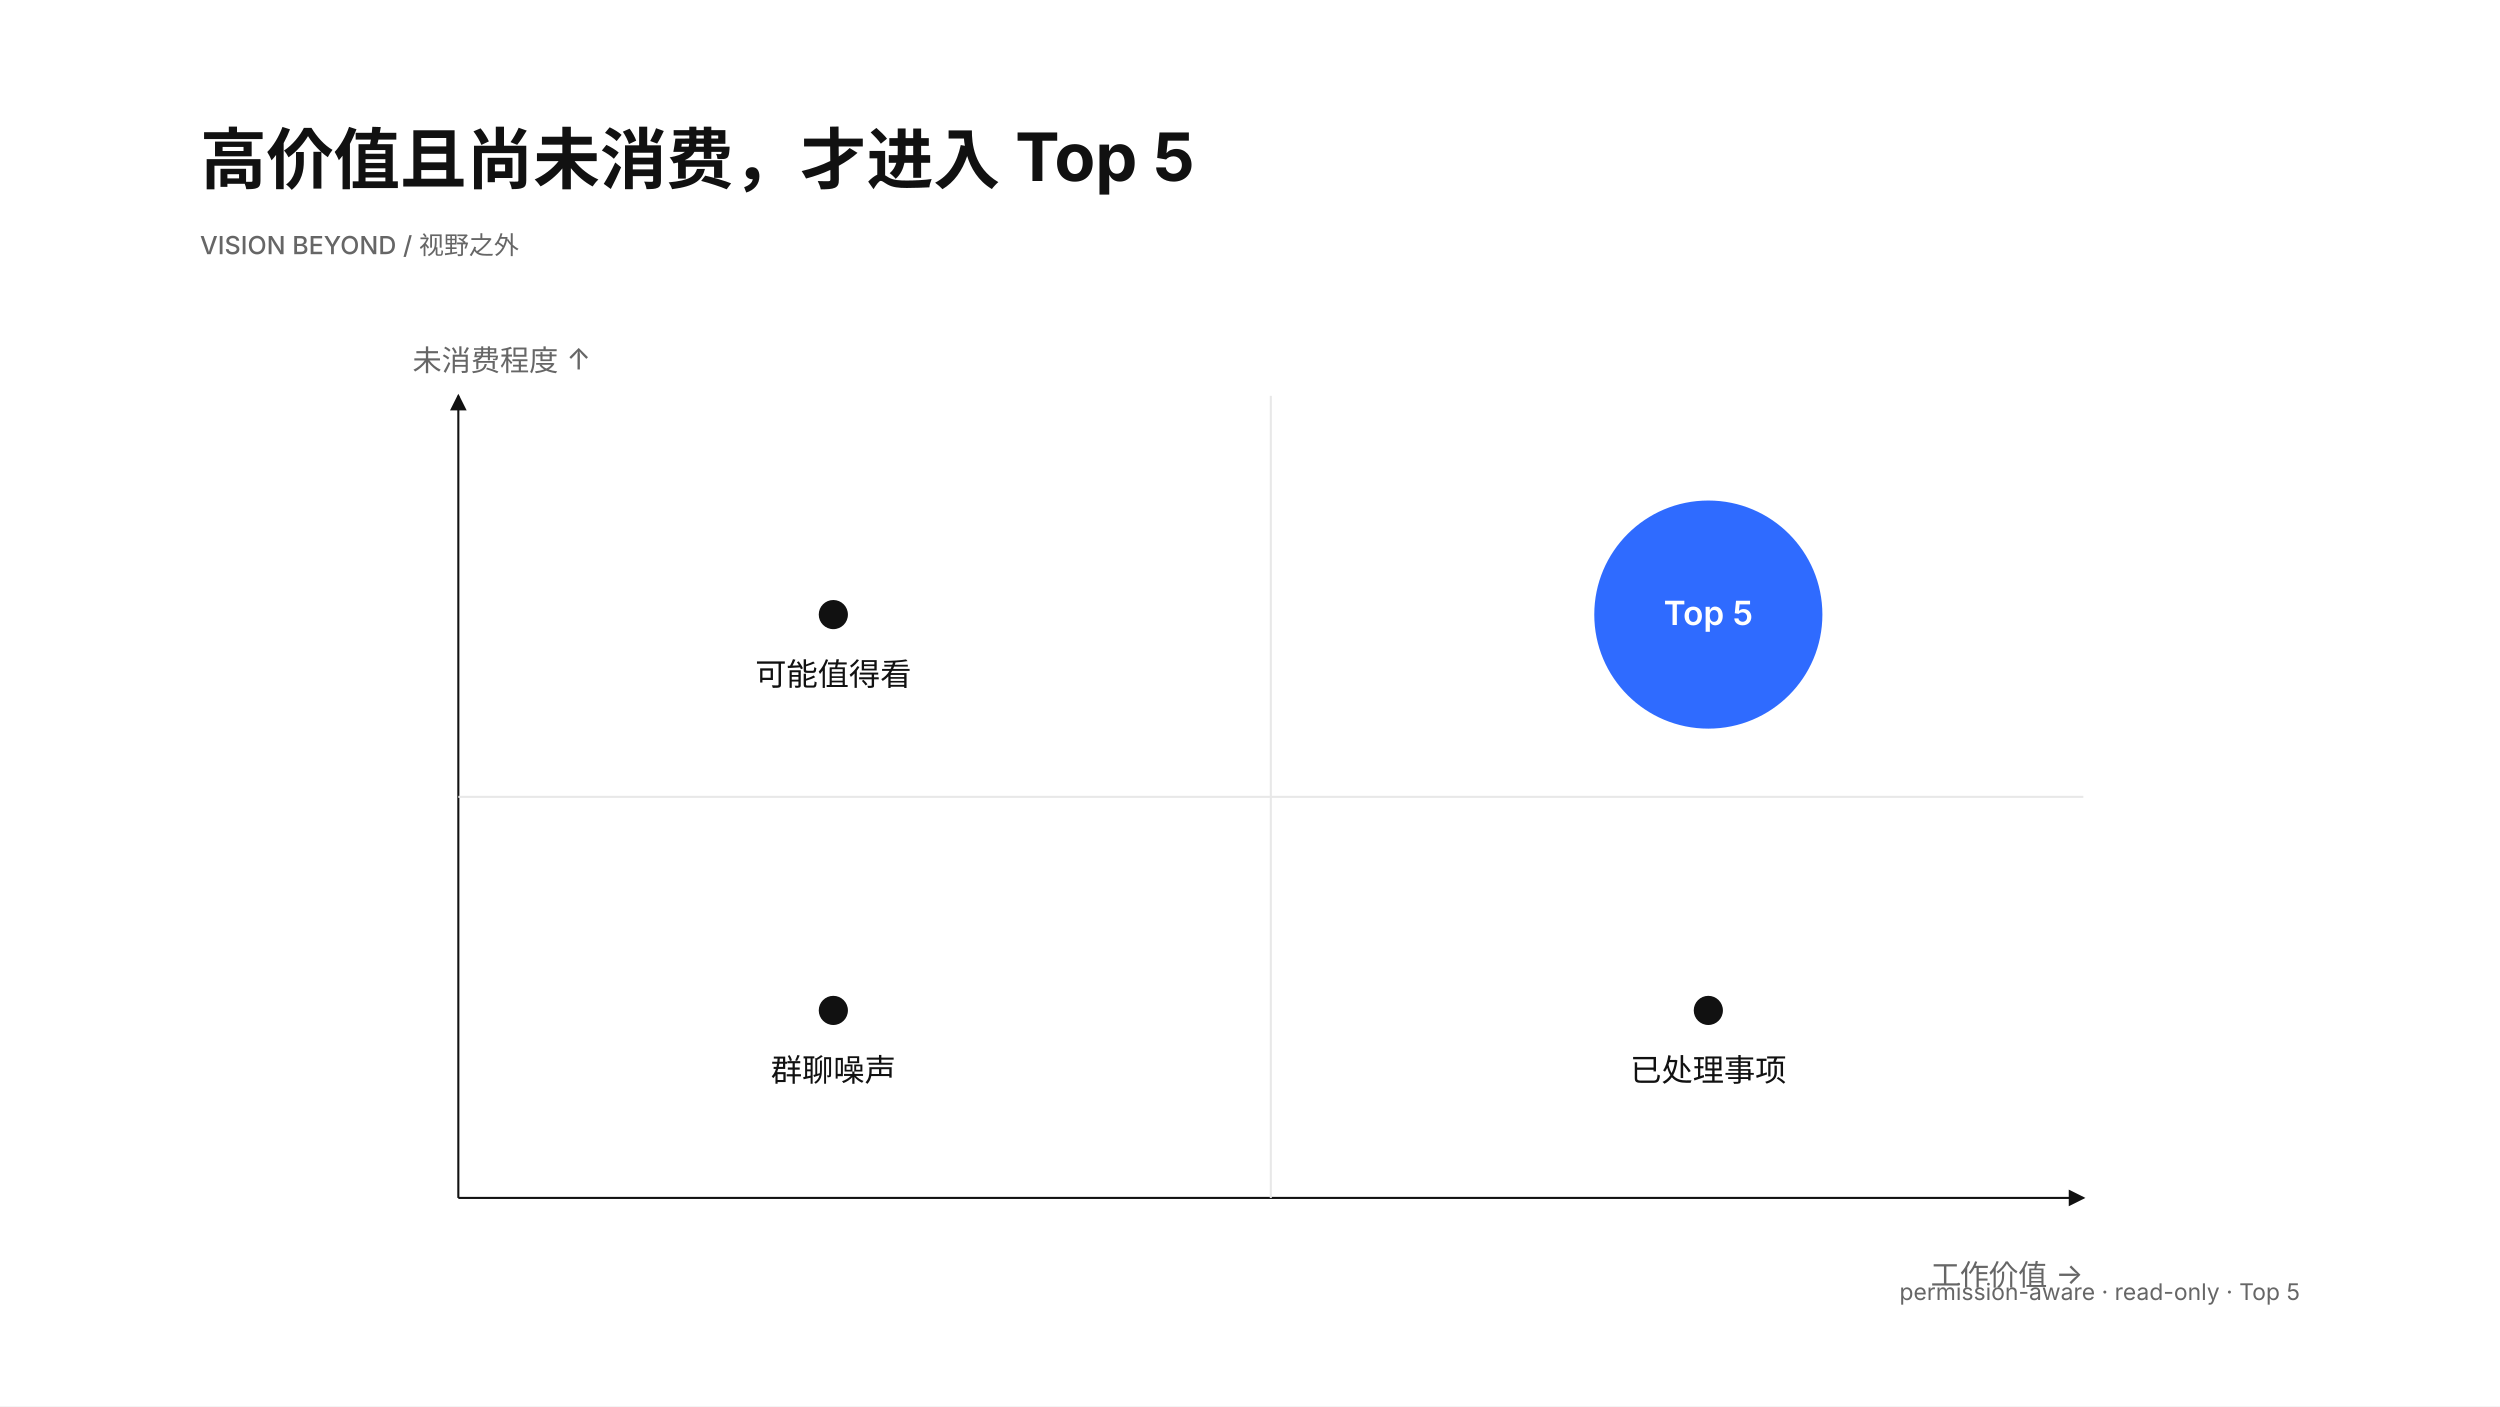
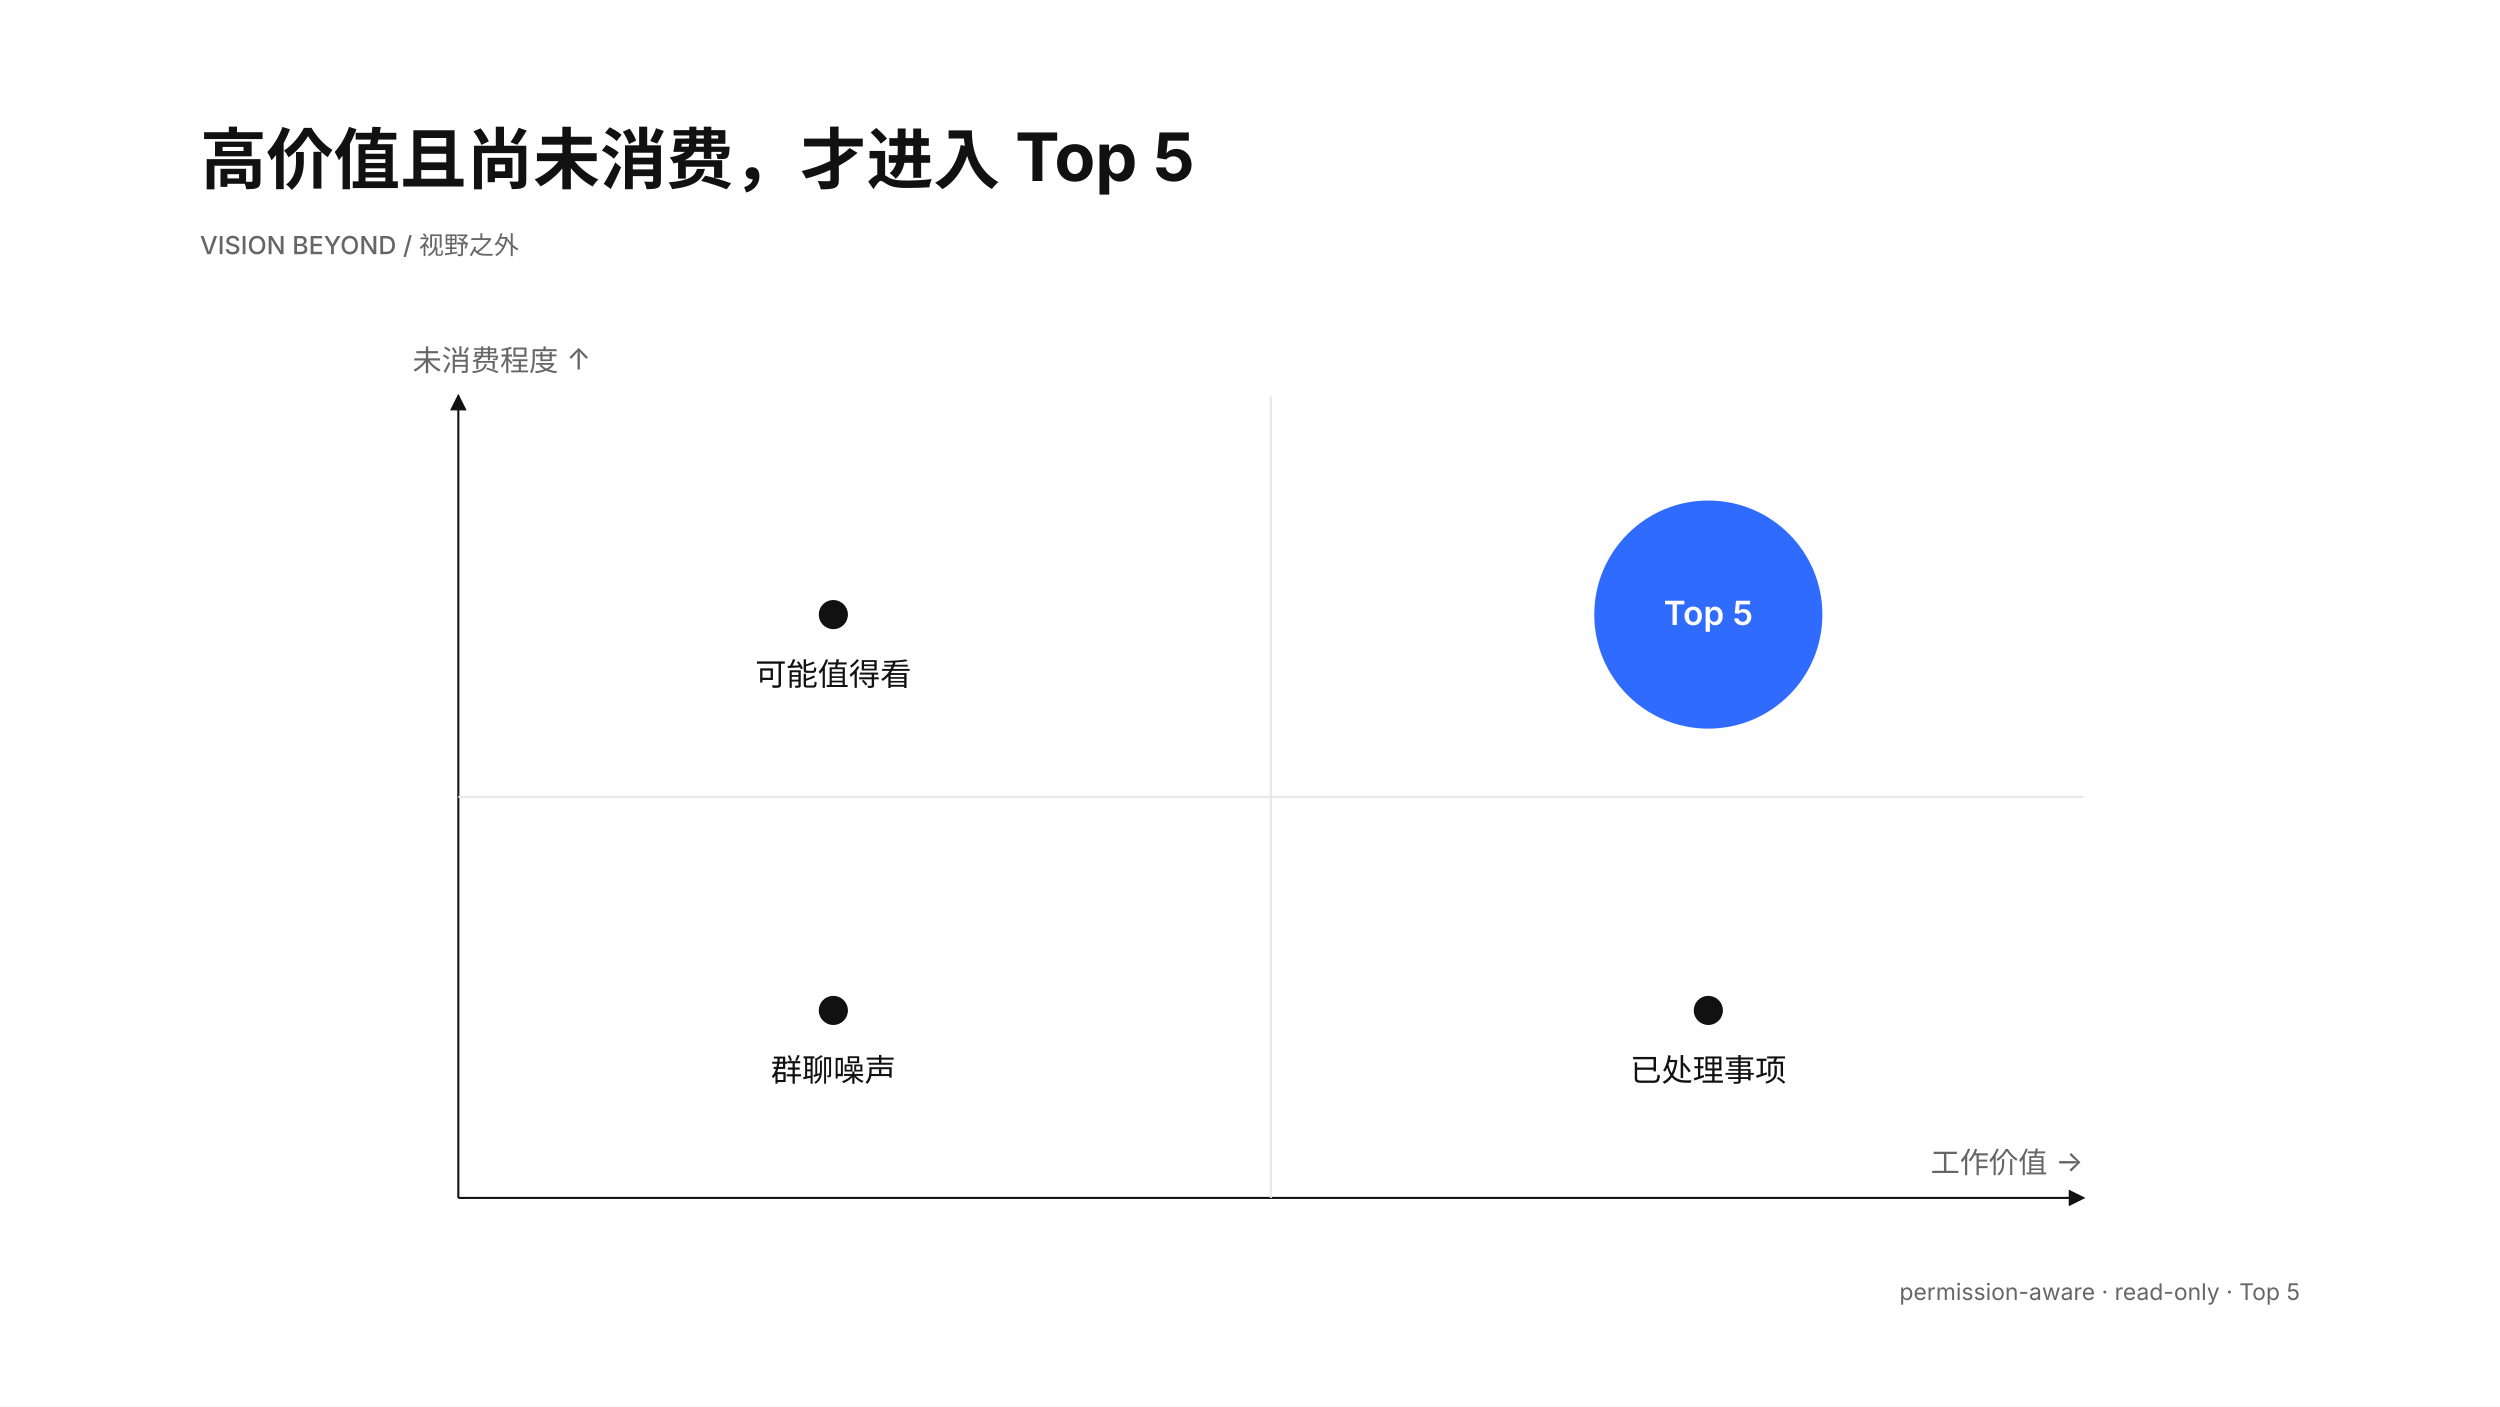
<svg xmlns="http://www.w3.org/2000/svg" width="1200" height="675" viewBox="0 0 1200 675" role="img" aria-label="高价值且尚未消费，才进入 Top 5">
  <rect x="0" y="0" width="1200" height="675" fill="#FFFFFF" />
  <defs>
    <marker id="arrow" markerWidth="8" markerHeight="8" refX="7" refY="4" orient="auto">
      <path d="M0,0 L8,4 L0,8 Z" fill="#111111" />
    </marker>
  </defs>
  <text x="96" y="88" text-anchor="start" fill="#111111" font-family="Inter,PingFang SC,Helvetica Neue,sans-serif" font-size="32" font-weight="650">高价值且尚未消费，才进入 Top 5</text>
  <text x="96" y="122" text-anchor="start" fill="#666666" font-family="Inter,PingFang SC,Helvetica Neue,sans-serif" font-size="12" font-weight="500">VISION BEYOND / 视野之外</text>
  <line x1="220" y1="575" x2="1000" y2="575" stroke="#111111" stroke-width="1" marker-end="url(#arrow)" />
  <line x1="220" y1="575" x2="220" y2="190" stroke="#111111" stroke-width="1" marker-end="url(#arrow)" />
-   <text x="1000" y="617" text-anchor="end" fill="#666666" font-family="Inter,PingFang SC,Helvetica Neue,sans-serif" font-size="14" font-weight="400">工作价值 →</text>
+   <text x="1000" y="563" text-anchor="end" fill="#666666" font-family="Inter,PingFang SC,Helvetica Neue,sans-serif" font-size="14" font-weight="400">工作价值 →</text>
  <text x="198" y="178" text-anchor="start" fill="#666666" font-family="Inter,PingFang SC,Helvetica Neue,sans-serif" font-size="14" font-weight="400">未消费程度 ↑</text>
  <line x1="610.0" y1="190" x2="610.0" y2="575" stroke="#E8E8E8" />
  <line x1="220" y1="382.5" x2="1000" y2="382.5" stroke="#E8E8E8" />
  <circle cx="400" cy="485" r="7" fill="#111111" />
  <text x="400" y="519" text-anchor="middle" fill="#111111" font-family="Inter,PingFang SC,Helvetica Neue,sans-serif" font-size="15" font-weight="400">群聊噪声</text>
  <circle cx="820" cy="485" r="7" fill="#111111" />
  <text x="820" y="519" text-anchor="middle" fill="#111111" font-family="Inter,PingFang SC,Helvetica Neue,sans-serif" font-size="15" font-weight="400">已处理事项</text>
  <circle cx="400" cy="295" r="7" fill="#111111" />
  <text x="400" y="329" text-anchor="middle" fill="#111111" font-family="Inter,PingFang SC,Helvetica Neue,sans-serif" font-size="15" font-weight="400">可能值得看</text>
  <circle cx="820" cy="295" r="54" fill="#2F6BFF" stroke="#2F6BFF" stroke-width="1.5" />
  <text x="820" y="300" text-anchor="middle" fill="#FFFFFF" font-family="Inter,PingFang SC,Helvetica Neue,sans-serif" font-size="16" font-weight="600">Top 5</text>
  <text x="1104" y="624" text-anchor="end" fill="#666666" font-family="Inter,PingFang SC,Helvetica Neue,sans-serif" font-size="11" font-weight="400">permission-aware · read-only · Top 5</text>
</svg>
